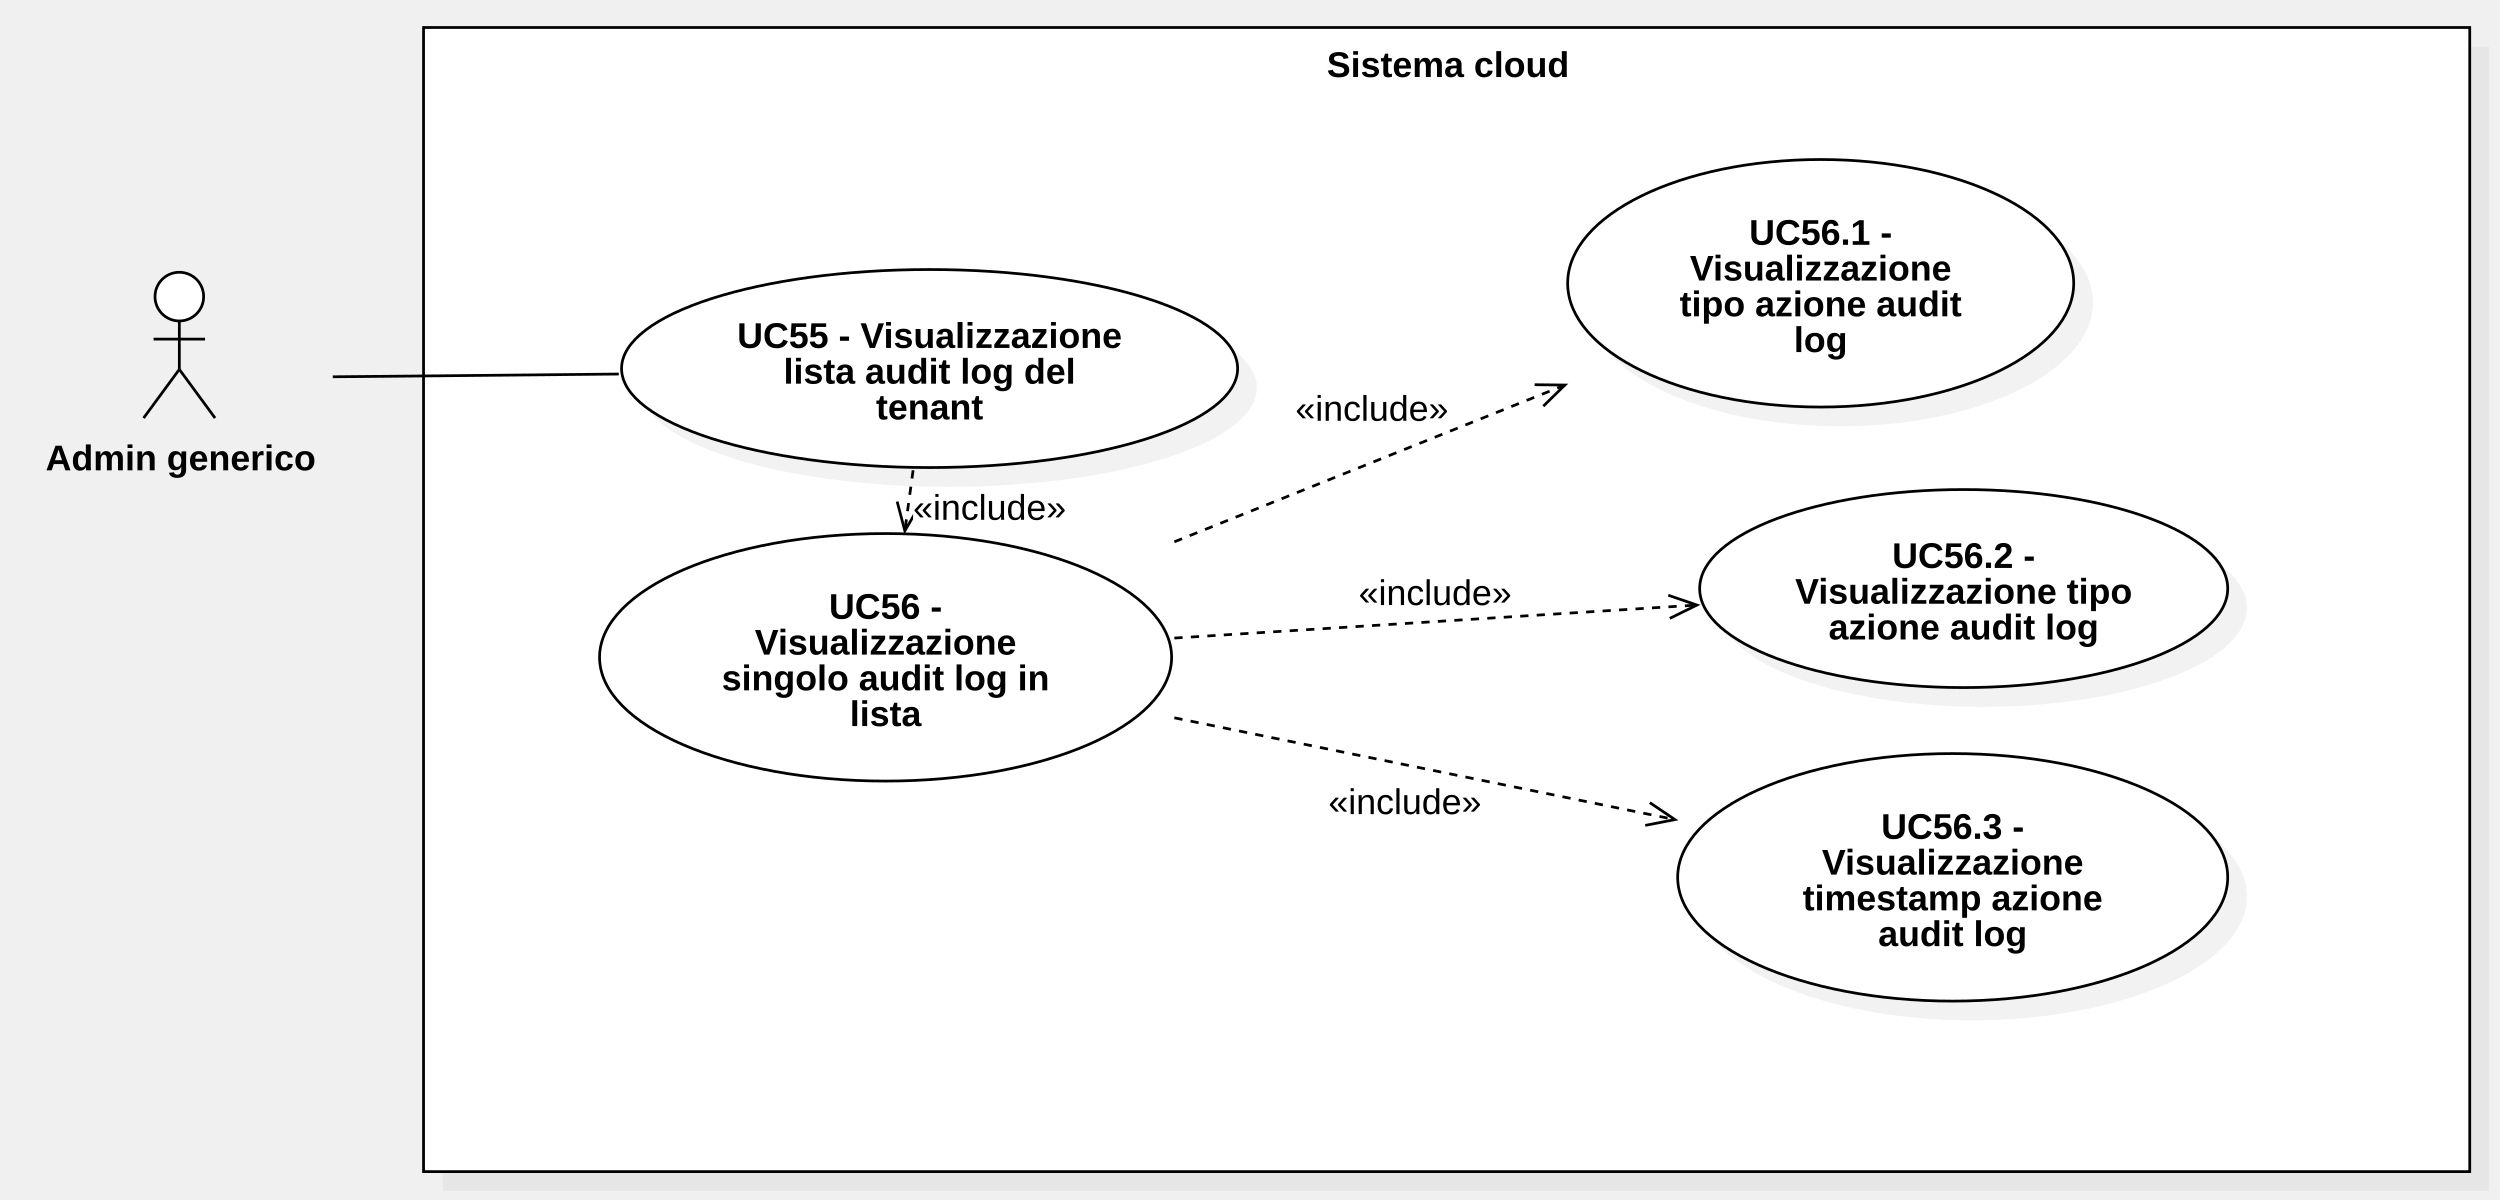
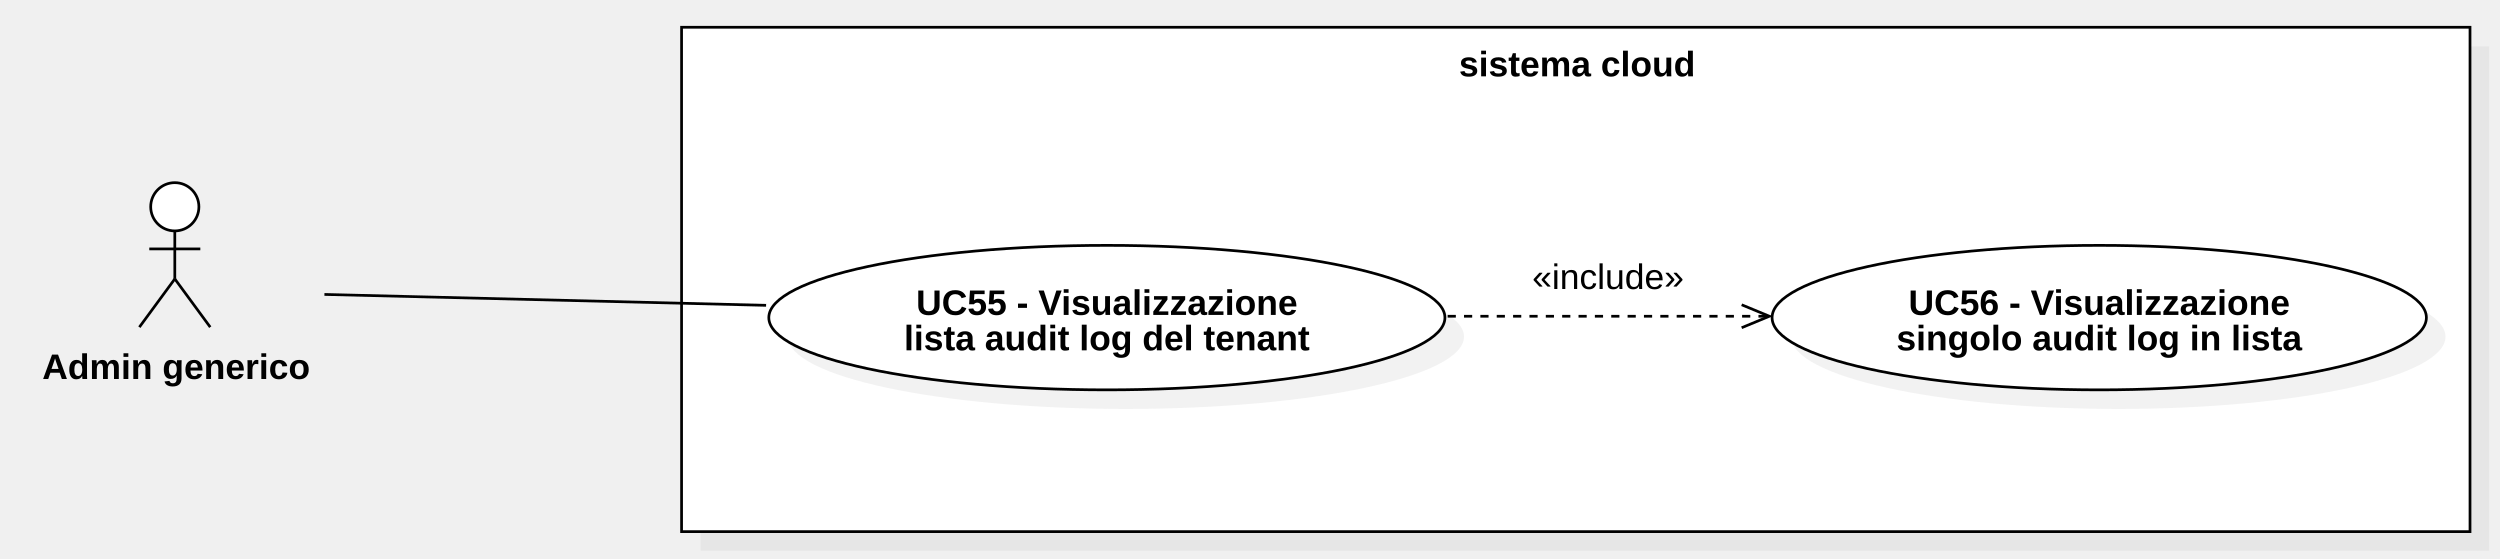
- <svg xmlns="http://www.w3.org/2000/svg" version="1.1" width="909" height="436">
+ <svg xmlns="http://www.w3.org/2000/svg" version="1.1" width="917" height="205">
  <defs />
  <g>
    <g>
-       <rect fill="#C0C0C0" stroke="none" x="209" y="169" width="744" height="416" transform="matrix(1 0 0 1 -48 -152)" fill-opacity="0.2" />
+       <rect fill="#C0C0C0" stroke="none" x="427" y="377" width="656" height="185" transform="matrix(1 0 0 1 -170 -360)" fill-opacity="0.2" />
    </g>
    <g>
-       <rect fill="#ffffff" stroke="none" x="202" y="162" width="744" height="416" transform="matrix(1 0 0 1 -48 -152)" />
+       <rect fill="#ffffff" stroke="none" x="420" y="370" width="656" height="185" transform="matrix(1 0 0 1 -170 -360)" />
    </g>
    <g>
-       <path fill="none" stroke="#000000" paint-order="fill stroke markers" d=" M 154 10 L 898 10 L 898 426 L 154 426 L 154 10 Z Z" stroke-miterlimit="10" stroke-dasharray="" />
+       <path fill="none" stroke="#000000" paint-order="fill stroke markers" d=" M 250 10 L 906 10 L 906 195 L 250 195 L 250 10 Z Z" stroke-miterlimit="10" stroke-dasharray="" />
    </g>
    <g>
      <g>
        <path fill="none" stroke="none" />
-         <text fill="#000000" stroke="none" font-family="Arial" font-size="13px" font-style="normal" font-weight="bold" text-decoration="undefined" x="574.5" y="175.5" text-anchor="middle" dominant-baseline="central" transform="matrix(1 0 0 1 -48 -152)">Sistema cloud</text>
+         <text fill="#000000" stroke="none" font-family="Arial" font-size="13px" font-style="normal" font-weight="bold" text-decoration="undefined" x="748.5" y="383.5" text-anchor="middle" dominant-baseline="central" transform="matrix(1 0 0 1 -170 -360)">sistema cloud</text>
      </g>
    </g>
    <g>
-       <path fill="#ffffff" stroke="none" paint-order="stroke fill markers" d=" M 56.364 107.85 C 56.364 102.962 60.321 99 65.204 99 C 70.086 99 74.044 102.962 74.044 107.85 C 74.044 112.738 70.086 116.7 65.204 116.7 C 60.321 116.7 56.364 112.738 56.364 107.85 Z" />
+       <path fill="#ffffff" stroke="none" paint-order="stroke fill markers" d=" M 55.278 75.85 C 55.278 70.962 59.236 67 64.118 67 C 69 67 72.958 70.962 72.958 75.85 C 72.958 80.738 69 84.7 64.118 84.7 C 59.236 84.7 55.278 80.738 55.278 75.85 Z" />
    </g>
    <g>
-       <path fill="none" stroke="#000000" paint-order="fill stroke markers" d=" M 56.364 107.85 C 56.364 102.962 60.321 99 65.204 99 C 70.086 99 74.044 102.962 74.044 107.85 C 74.044 112.738 70.086 116.7 65.204 116.7 C 60.321 116.7 56.364 112.738 56.364 107.85 Z" stroke-miterlimit="10" stroke-dasharray="" />
+       <path fill="none" stroke="#000000" paint-order="fill stroke markers" d=" M 55.278 75.85 C 55.278 70.962 59.236 67 64.118 67 C 69 67 72.958 70.962 72.958 75.85 C 72.958 80.738 69 84.7 64.118 84.7 C 59.236 84.7 55.278 80.738 55.278 75.85 Z" stroke-miterlimit="10" stroke-dasharray="" />
    </g>
    <g>
-       <path fill="none" stroke="#000000" paint-order="fill stroke markers" d=" M 65.204 116.7 L 65.204 134.3" stroke-miterlimit="10" stroke-dasharray="" />
+       <path fill="none" stroke="#000000" paint-order="fill stroke markers" d=" M 64.118 84.7 L 64.118 102.3" stroke-miterlimit="10" stroke-dasharray="" />
    </g>
    <g>
-       <path fill="none" stroke="#000000" paint-order="fill stroke markers" d=" M 55.844 123.3 L 74.564 123.3" stroke-miterlimit="10" stroke-dasharray="" />
+       <path fill="none" stroke="#000000" paint-order="fill stroke markers" d=" M 54.758 91.3 L 73.478 91.3" stroke-miterlimit="10" stroke-dasharray="" />
    </g>
    <g>
-       <path fill="none" stroke="#000000" paint-order="fill stroke markers" d=" M 65.204 134.3 L 52.204 152" stroke-miterlimit="10" stroke-dasharray="" />
+       <path fill="none" stroke="#000000" paint-order="fill stroke markers" d=" M 64.118 102.3 L 51.118 120" stroke-miterlimit="10" stroke-dasharray="" />
    </g>
    <g>
-       <path fill="none" stroke="#000000" paint-order="fill stroke markers" d=" M 65.204 134.3 L 78.204 152" stroke-miterlimit="10" stroke-dasharray="" />
+       <path fill="none" stroke="#000000" paint-order="fill stroke markers" d=" M 64.118 102.3 L 77.118 120" stroke-miterlimit="10" stroke-dasharray="" />
    </g>
    <g>
      <g>
        <path fill="none" stroke="none" />
-         <text fill="#000000" stroke="none" font-family="Arial" font-size="13px" font-style="normal" font-weight="bold" text-decoration="undefined" x="113.704" y="318.5" text-anchor="middle" dominant-baseline="central" transform="matrix(1 0 0 1 -48 -152)">Admin generico</text>
+         <text fill="#000000" stroke="none" font-family="Arial" font-size="13px" font-style="normal" font-weight="bold" text-decoration="undefined" x="234.618" y="494.5" text-anchor="middle" dominant-baseline="central" transform="matrix(1 0 0 1 -170 -360)">Admin generico</text>
      </g>
    </g>
    <g>
-       <path fill="#C0C0C0" stroke="none" paint-order="stroke fill markers" d=" M 233 141 C 233 121.118 283.144 105 345 105 C 406.856 105 457 121.118 457 141 C 457 160.882 406.856 177 345 177 C 283.144 177 233 160.882 233 141 Z" fill-opacity="0.2" />
+       <path fill="#C0C0C0" stroke="none" paint-order="stroke fill markers" d=" M 289 123.5 C 289 108.864 344.517 97 413 97 C 481.483 97 537 108.864 537 123.5 C 537 138.136 481.483 150 413 150 C 344.517 150 289 138.136 289 123.5 Z" fill-opacity="0.2" />
    </g>
    <g>
-       <path fill="#ffffff" stroke="none" paint-order="stroke fill markers" d=" M 226 134 C 226 114.118 276.144 98 338 98 C 399.856 98 450 114.118 450 134 C 450 153.882 399.856 170 338 170 C 276.144 170 226 153.882 226 134 Z" />
+       <path fill="#ffffff" stroke="none" paint-order="stroke fill markers" d=" M 282 116.5 C 282 101.864 337.517 90 406 90 C 474.483 90 530 101.864 530 116.5 C 530 131.136 474.483 143 406 143 C 337.517 143 282 131.136 282 116.5 Z" />
    </g>
    <g>
-       <path fill="none" stroke="#000000" paint-order="fill stroke markers" d=" M 226 134 C 226 114.118 276.144 98 338 98 C 399.856 98 450 114.118 450 134 C 450 153.882 399.856 170 338 170 C 276.144 170 226 153.882 226 134 Z" stroke-miterlimit="10" stroke-dasharray="" />
+       <path fill="none" stroke="#000000" paint-order="fill stroke markers" d=" M 282 116.5 C 282 101.864 337.517 90 406 90 C 474.483 90 530 101.864 530 116.5 C 530 131.136 474.483 143 406 143 C 337.517 143 282 131.136 282 116.5 Z" stroke-miterlimit="10" stroke-dasharray="" />
    </g>
    <g>
      <g>
        <path fill="none" stroke="none" />
-         <text fill="#000000" stroke="none" font-family="Arial" font-size="13px" font-style="normal" font-weight="bold" text-decoration="undefined" x="386" y="274" text-anchor="middle" dominant-baseline="central" transform="matrix(1 0 0 1 -48 -152)">UC55 - Visualizzazione</text>
-         <text fill="#000000" stroke="none" font-family="Arial" font-size="13px" font-style="normal" font-weight="bold" text-decoration="undefined" x="386" y="287" text-anchor="middle" dominant-baseline="central" transform="matrix(1 0 0 1 -48 -152)">lista audit log del</text>
-         <text fill="#000000" stroke="none" font-family="Arial" font-size="13px" font-style="normal" font-weight="bold" text-decoration="undefined" x="386" y="300" text-anchor="middle" dominant-baseline="central" transform="matrix(1 0 0 1 -48 -152)">tenant</text>
+         <text fill="#000000" stroke="none" font-family="Arial" font-size="13px" font-style="normal" font-weight="bold" text-decoration="undefined" x="576" y="471" text-anchor="middle" dominant-baseline="central" transform="matrix(1 0 0 1 -170 -360)">UC55 - Visualizzazione</text>
+         <text fill="#000000" stroke="none" font-family="Arial" font-size="13px" font-style="normal" font-weight="bold" text-decoration="undefined" x="576" y="484" text-anchor="middle" dominant-baseline="central" transform="matrix(1 0 0 1 -170 -360)">lista audit log del tenant</text>
      </g>
    </g>
    <g>
-       <path fill="#ffffff" stroke="none" paint-order="stroke fill markers" d=" M 218 239 C 218 214.147 264.562 194 322 194 C 379.438 194 426 214.147 426 239 C 426 263.853 379.438 284 322 284 C 264.562 284 218 263.853 218 239 Z" />
+       <path fill="#C0C0C0" stroke="none" paint-order="stroke fill markers" d=" M 657 123.5 C 657 108.864 710.726 97 777 97 C 843.274 97 897 108.864 897 123.5 C 897 138.136 843.274 150 777 150 C 710.726 150 657 138.136 657 123.5 Z" fill-opacity="0.2" />
    </g>
    <g>
-       <path fill="none" stroke="#000000" paint-order="fill stroke markers" d=" M 218 239 C 218 214.147 264.562 194 322 194 C 379.438 194 426 214.147 426 239 C 426 263.853 379.438 284 322 284 C 264.562 284 218 263.853 218 239 Z" stroke-miterlimit="10" stroke-dasharray="" />
+       <path fill="#ffffff" stroke="none" paint-order="stroke fill markers" d=" M 650 116.5 C 650 101.864 703.726 90 770 90 C 836.274 90 890 101.864 890 116.5 C 890 131.136 836.274 143 770 143 C 703.726 143 650 131.136 650 116.5 Z" />
+     </g>
+     <g>
+       <path fill="none" stroke="#000000" paint-order="fill stroke markers" d=" M 650 116.5 C 650 101.864 703.726 90 770 90 C 836.274 90 890 101.864 890 116.5 C 890 131.136 836.274 143 770 143 C 703.726 143 650 131.136 650 116.5 Z" stroke-miterlimit="10" stroke-dasharray="" />
    </g>
    <g>
      <g>
        <path fill="none" stroke="none" />
-         <text fill="#000000" stroke="none" font-family="Arial" font-size="13px" font-style="normal" font-weight="bold" text-decoration="undefined" x="370" y="372.5" text-anchor="middle" dominant-baseline="central" transform="matrix(1 0 0 1 -48 -152)">UC56 -</text>
-         <text fill="#000000" stroke="none" font-family="Arial" font-size="13px" font-style="normal" font-weight="bold" text-decoration="undefined" x="370" y="385.5" text-anchor="middle" dominant-baseline="central" transform="matrix(1 0 0 1 -48 -152)">Visualizzazione</text>
-         <text fill="#000000" stroke="none" font-family="Arial" font-size="13px" font-style="normal" font-weight="bold" text-decoration="undefined" x="370" y="398.5" text-anchor="middle" dominant-baseline="central" transform="matrix(1 0 0 1 -48 -152)">singolo audit log in</text>
-         <text fill="#000000" stroke="none" font-family="Arial" font-size="13px" font-style="normal" font-weight="bold" text-decoration="undefined" x="370" y="411.5" text-anchor="middle" dominant-baseline="central" transform="matrix(1 0 0 1 -48 -152)">lista</text>
+         <text fill="#000000" stroke="none" font-family="Arial" font-size="13px" font-style="normal" font-weight="bold" text-decoration="undefined" x="940" y="471" text-anchor="middle" dominant-baseline="central" transform="matrix(1 0 0 1 -170 -360)">UC56 - Visualizzazione</text>
+         <text fill="#000000" stroke="none" font-family="Arial" font-size="13px" font-style="normal" font-weight="bold" text-decoration="undefined" x="940" y="484" text-anchor="middle" dominant-baseline="central" transform="matrix(1 0 0 1 -170 -360)">singolo audit log in lista</text>
      </g>
    </g>
    <g>
-       <path fill="none" stroke="#000000" paint-order="fill stroke markers" d=" M 332 171 L 329 193" stroke-miterlimit="10" stroke-dasharray="3" />
+       <path fill="none" stroke="#000000" paint-order="fill stroke markers" d=" M 531 116 L 649 116" stroke-miterlimit="10" stroke-dasharray="3" />
    </g>
    <g>
-       <path fill="none" stroke="#000000" paint-order="fill stroke markers" d=" M 326.202 182.362 L 329 193 L 334.544 183.499" stroke-miterlimit="10" stroke-dasharray="" />
+       <path fill="none" stroke="#000000" paint-order="fill stroke markers" d=" M 638.837 120.21 L 649 116 L 638.837 111.79" stroke-miterlimit="10" stroke-dasharray="" />
    </g>
    <g>
-       <rect fill="#ffffff" stroke="none" x="380" y="330" width="55.656" height="13" transform="matrix(1 0 0 1 -48 -152)" />
+       <rect fill="#ffffff" stroke="none" x="732" y="455" width="55.656" height="13" transform="matrix(1 0 0 1 -170 -360)" />
    </g>
    <g>
      <g>
        <path fill="none" stroke="none" />
-         <text fill="#000000" stroke="none" font-family="Arial" font-size="13px" font-style="normal" font-weight="normal" text-decoration="undefined" x="407.828" y="336.5" text-anchor="middle" dominant-baseline="central" transform="matrix(1 0 0 1 -48 -152)">«include»</text>
+         <text fill="#000000" stroke="none" font-family="Arial" font-size="13px" font-style="normal" font-weight="normal" text-decoration="undefined" x="759.828" y="461.5" text-anchor="middle" dominant-baseline="central" transform="matrix(1 0 0 1 -170 -360)">«include»</text>
      </g>
    </g>
    <g>
-       <path fill="#C0C0C0" stroke="none" paint-order="stroke fill markers" d=" M 577 110 C 577 85.147 618.19 65 669 65 C 719.81 65 761 85.147 761 110 C 761 134.853 719.81 155 669 155 C 618.19 155 577 134.853 577 110 Z" fill-opacity="0.2" />
-     </g>
-     <g>
-       <path fill="#ffffff" stroke="none" paint-order="stroke fill markers" d=" M 570 103 C 570 78.147 611.19 58 662 58 C 712.81 58 754 78.147 754 103 C 754 127.853 712.81 148 662 148 C 611.19 148 570 127.853 570 103 Z" />
-     </g>
-     <g>
-       <path fill="none" stroke="#000000" paint-order="fill stroke markers" d=" M 570 103 C 570 78.147 611.19 58 662 58 C 712.81 58 754 78.147 754 103 C 754 127.853 712.81 148 662 148 C 611.19 148 570 127.853 570 103 Z" stroke-miterlimit="10" stroke-dasharray="" />
-     </g>
-     <g>
-       <g>
-         <path fill="none" stroke="none" />
-         <text fill="#000000" stroke="none" font-family="Arial" font-size="13px" font-style="normal" font-weight="bold" text-decoration="undefined" x="710" y="236.5" text-anchor="middle" dominant-baseline="central" transform="matrix(1 0 0 1 -48 -152)">UC56.1 -</text>
-         <text fill="#000000" stroke="none" font-family="Arial" font-size="13px" font-style="normal" font-weight="bold" text-decoration="undefined" x="710" y="249.5" text-anchor="middle" dominant-baseline="central" transform="matrix(1 0 0 1 -48 -152)">Visualizzazione</text>
-         <text fill="#000000" stroke="none" font-family="Arial" font-size="13px" font-style="normal" font-weight="bold" text-decoration="undefined" x="710" y="262.5" text-anchor="middle" dominant-baseline="central" transform="matrix(1 0 0 1 -48 -152)">tipo azione audit</text>
-         <text fill="#000000" stroke="none" font-family="Arial" font-size="13px" font-style="normal" font-weight="bold" text-decoration="undefined" x="710" y="275.5" text-anchor="middle" dominant-baseline="central" transform="matrix(1 0 0 1 -48 -152)">log</text>
-       </g>
-     </g>
-     <g>
-       <path fill="#C0C0C0" stroke="none" paint-order="stroke fill markers" d=" M 625 221 C 625 201.118 667.981 185 721 185 C 774.019 185 817 201.118 817 221 C 817 240.882 774.019 257 721 257 C 667.981 257 625 240.882 625 221 Z" fill-opacity="0.2" />
-     </g>
-     <g>
-       <path fill="#ffffff" stroke="none" paint-order="stroke fill markers" d=" M 618 214 C 618 194.118 660.981 178 714 178 C 767.019 178 810 194.118 810 214 C 810 233.882 767.019 250 714 250 C 660.981 250 618 233.882 618 214 Z" />
-     </g>
-     <g>
-       <path fill="none" stroke="#000000" paint-order="fill stroke markers" d=" M 618 214 C 618 194.118 660.981 178 714 178 C 767.019 178 810 194.118 810 214 C 810 233.882 767.019 250 714 250 C 660.981 250 618 233.882 618 214 Z" stroke-miterlimit="10" stroke-dasharray="" />
-     </g>
-     <g>
-       <g>
-         <path fill="none" stroke="none" />
-         <text fill="#000000" stroke="none" font-family="Arial" font-size="13px" font-style="normal" font-weight="bold" text-decoration="undefined" x="762" y="354" text-anchor="middle" dominant-baseline="central" transform="matrix(1 0 0 1 -48 -152)">UC56.2 -</text>
-         <text fill="#000000" stroke="none" font-family="Arial" font-size="13px" font-style="normal" font-weight="bold" text-decoration="undefined" x="762" y="367" text-anchor="middle" dominant-baseline="central" transform="matrix(1 0 0 1 -48 -152)">Visualizzazione tipo</text>
-         <text fill="#000000" stroke="none" font-family="Arial" font-size="13px" font-style="normal" font-weight="bold" text-decoration="undefined" x="762" y="380" text-anchor="middle" dominant-baseline="central" transform="matrix(1 0 0 1 -48 -152)">azione audit log</text>
-       </g>
-     </g>
-     <g>
-       <path fill="#C0C0C0" stroke="none" paint-order="stroke fill markers" d=" M 617 326 C 617 301.147 661.772 281 717 281 C 772.228 281 817 301.147 817 326 C 817 350.853 772.228 371 717 371 C 661.772 371 617 350.853 617 326 Z" fill-opacity="0.2" />
-     </g>
-     <g>
-       <path fill="#ffffff" stroke="none" paint-order="stroke fill markers" d=" M 610 319 C 610 294.147 654.772 274 710 274 C 765.228 274 810 294.147 810 319 C 810 343.853 765.228 364 710 364 C 654.772 364 610 343.853 610 319 Z" />
-     </g>
-     <g>
-       <path fill="none" stroke="#000000" paint-order="fill stroke markers" d=" M 610 319 C 610 294.147 654.772 274 710 274 C 765.228 274 810 294.147 810 319 C 810 343.853 765.228 364 710 364 C 654.772 364 610 343.853 610 319 Z" stroke-miterlimit="10" stroke-dasharray="" />
-     </g>
-     <g>
-       <g>
-         <path fill="none" stroke="none" />
-         <text fill="#000000" stroke="none" font-family="Arial" font-size="13px" font-style="normal" font-weight="bold" text-decoration="undefined" x="758" y="452.5" text-anchor="middle" dominant-baseline="central" transform="matrix(1 0 0 1 -48 -152)">UC56.3 -</text>
-         <text fill="#000000" stroke="none" font-family="Arial" font-size="13px" font-style="normal" font-weight="bold" text-decoration="undefined" x="758" y="465.5" text-anchor="middle" dominant-baseline="central" transform="matrix(1 0 0 1 -48 -152)">Visualizzazione</text>
-         <text fill="#000000" stroke="none" font-family="Arial" font-size="13px" font-style="normal" font-weight="bold" text-decoration="undefined" x="758" y="478.5" text-anchor="middle" dominant-baseline="central" transform="matrix(1 0 0 1 -48 -152)">timestamp azione</text>
-         <text fill="#000000" stroke="none" font-family="Arial" font-size="13px" font-style="normal" font-weight="bold" text-decoration="undefined" x="758" y="491.5" text-anchor="middle" dominant-baseline="central" transform="matrix(1 0 0 1 -48 -152)">audit log</text>
-       </g>
-     </g>
-     <g>
-       <path fill="none" stroke="#000000" paint-order="fill stroke markers" d=" M 427 261 L 609 298" stroke-miterlimit="10" stroke-dasharray="3" />
-     </g>
-     <g>
-       <path fill="none" stroke="#000000" paint-order="fill stroke markers" d=" M 598.202 300.101 L 609 298 L 599.88 291.85" stroke-miterlimit="10" stroke-dasharray="" />
-     </g>
-     <g>
-       <rect fill="#ffffff" stroke="none" x="531" y="437" width="55.656" height="13" transform="matrix(1 0 0 1 -48 -152)" />
-     </g>
-     <g>
-       <g>
-         <path fill="none" stroke="none" />
-         <text fill="#000000" stroke="none" font-family="Arial" font-size="13px" font-style="normal" font-weight="normal" text-decoration="undefined" x="558.828" y="443.5" text-anchor="middle" dominant-baseline="central" transform="matrix(1 0 0 1 -48 -152)">«include»</text>
-       </g>
-     </g>
-     <g>
-       <path fill="none" stroke="#000000" paint-order="fill stroke markers" d=" M 427 232 L 617 220" stroke-miterlimit="10" stroke-dasharray="3" />
-     </g>
-     <g>
-       <path fill="none" stroke="#000000" paint-order="fill stroke markers" d=" M 607.123 224.842 L 617 220 L 606.592 216.439" stroke-miterlimit="10" stroke-dasharray="" />
-     </g>
-     <g>
-       <rect fill="#ffffff" stroke="none" x="542" y="361" width="55.656" height="13" transform="matrix(1 0 0 1 -48 -152)" />
-     </g>
-     <g>
-       <g>
-         <path fill="none" stroke="none" />
-         <text fill="#000000" stroke="none" font-family="Arial" font-size="13px" font-style="normal" font-weight="normal" text-decoration="undefined" x="569.828" y="367.5" text-anchor="middle" dominant-baseline="central" transform="matrix(1 0 0 1 -48 -152)">«include»</text>
-       </g>
-     </g>
-     <g>
-       <path fill="none" stroke="#000000" paint-order="fill stroke markers" d=" M 427 197 L 569 140" stroke-miterlimit="10" stroke-dasharray="3" />
-     </g>
-     <g>
-       <path fill="none" stroke="#000000" paint-order="fill stroke markers" d=" M 561.137 147.692 L 569 140 L 558.001 139.879" stroke-miterlimit="10" stroke-dasharray="" />
-     </g>
-     <g>
-       <rect fill="#ffffff" stroke="none" x="519" y="294" width="55.656" height="13" transform="matrix(1 0 0 1 -48 -152)" />
-     </g>
-     <g>
-       <g>
-         <path fill="none" stroke="none" />
-         <text fill="#000000" stroke="none" font-family="Arial" font-size="13px" font-style="normal" font-weight="normal" text-decoration="undefined" x="546.828" y="300.5" text-anchor="middle" dominant-baseline="central" transform="matrix(1 0 0 1 -48 -152)">«include»</text>
-       </g>
-     </g>
-     <g>
-       <path fill="none" stroke="#000000" paint-order="fill stroke markers" d=" M 121 137 L 225 136" stroke-miterlimit="10" stroke-dasharray="" />
+       <path fill="none" stroke="#000000" paint-order="fill stroke markers" d=" M 281 112 L 119 108" stroke-miterlimit="10" stroke-dasharray="" />
    </g>
  </g>
</svg>
